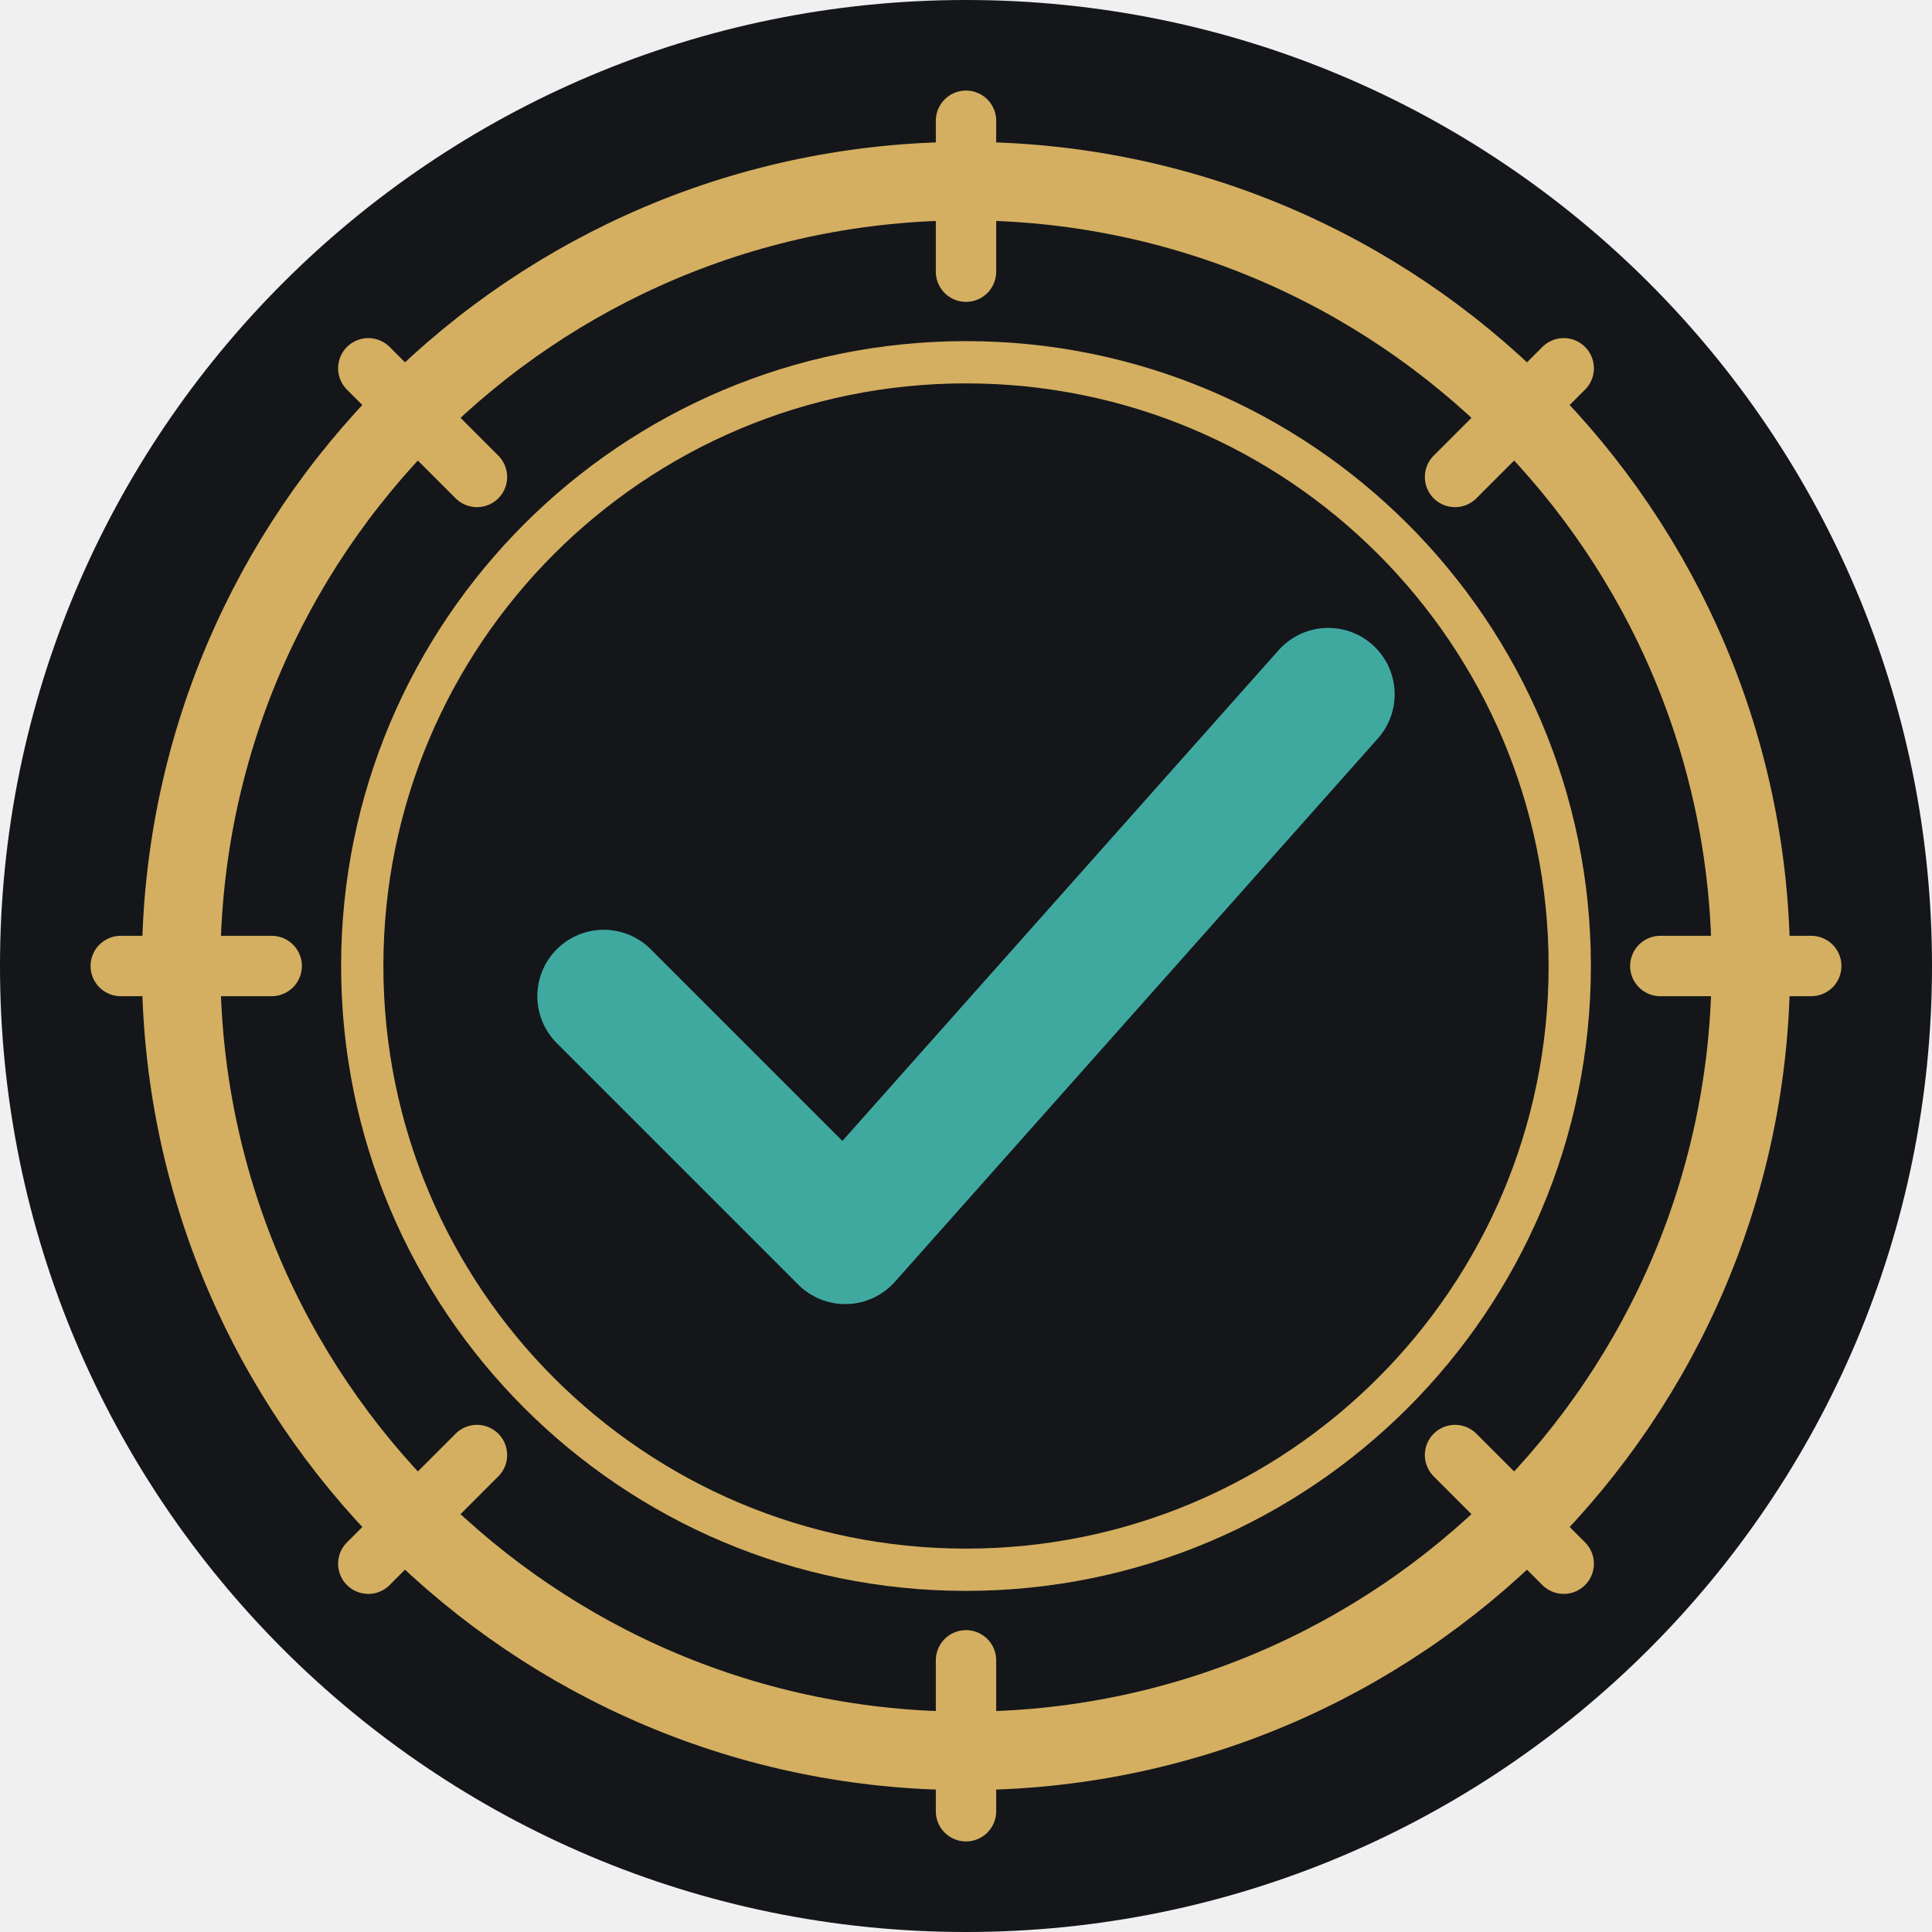
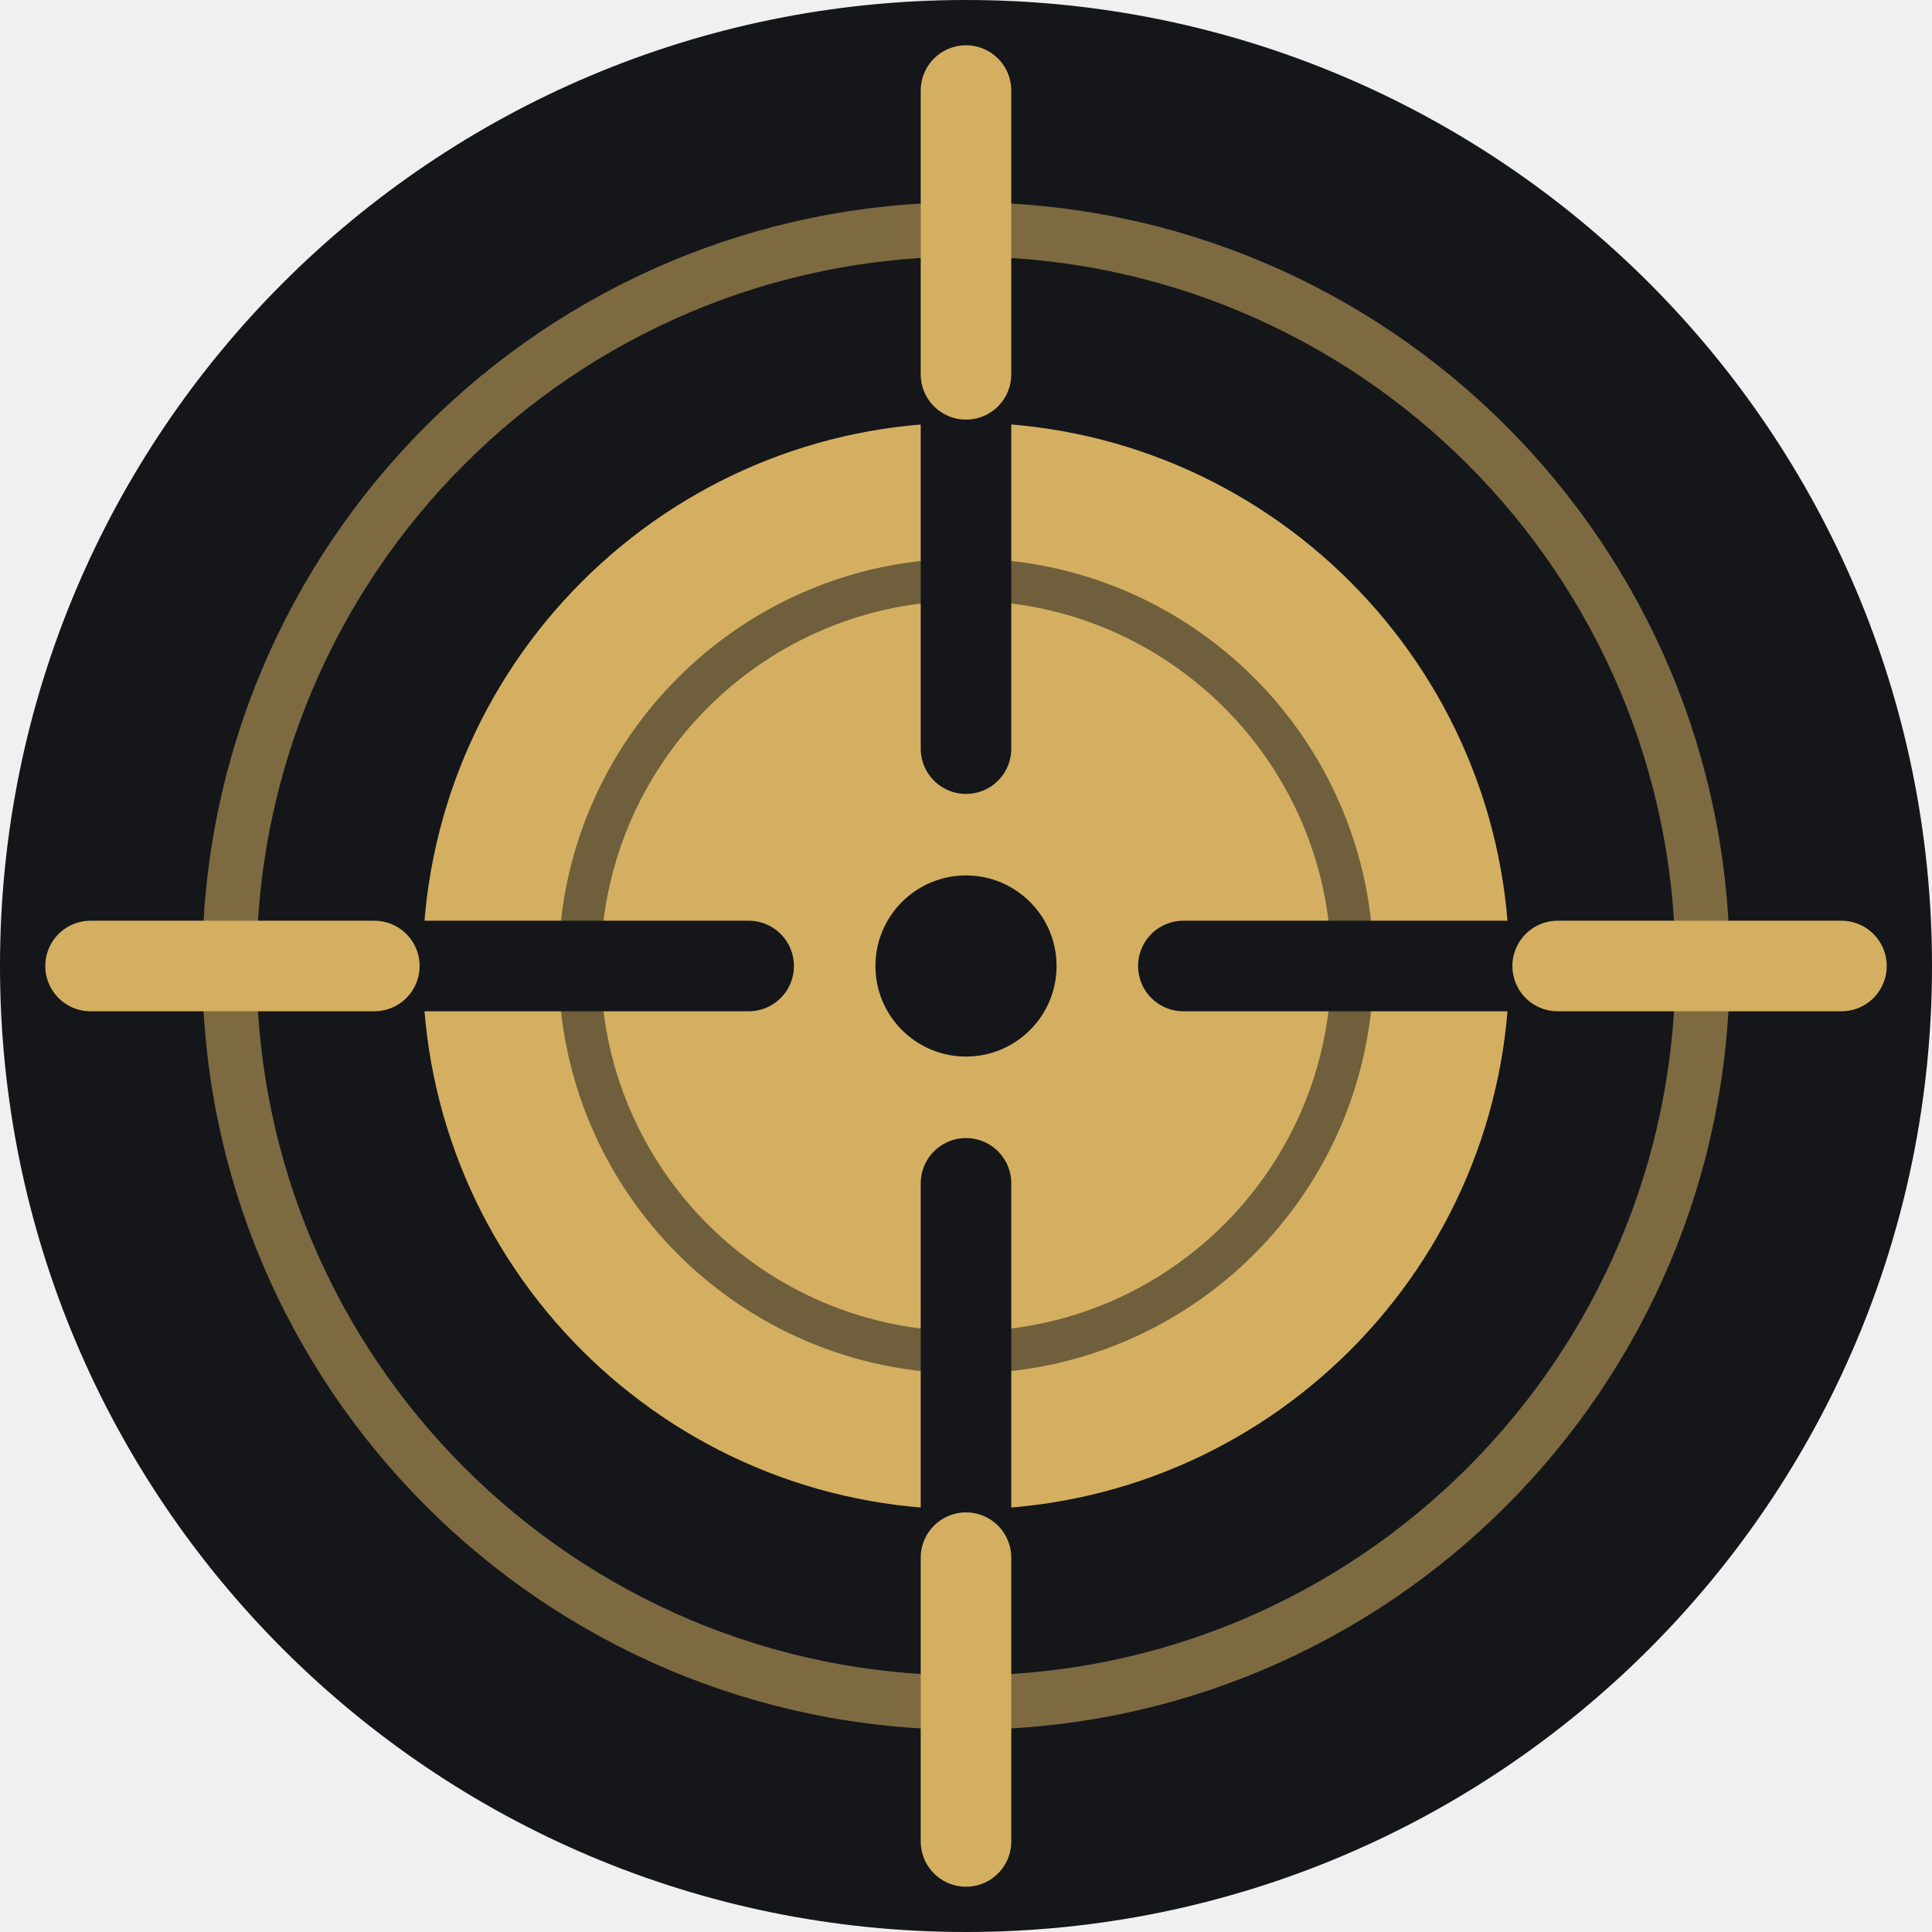
<svg xmlns="http://www.w3.org/2000/svg" viewBox="0 0 32 32">
+   <defs>
+     <mask id="cut" maskUnits="userSpaceOnUse" x="0" y="0" width="32" height="32">
+       <rect width="32" height="32" fill="#fff" />
+       <circle cx="16" cy="16" r="6.4" fill="none" stroke="#7a7a7a" stroke-width="0.7" />
+       <g stroke="#000" stroke-width="1.5" stroke-linecap="round">
+         <line x1="16" y1="6" x2="16" y2="12.4" />
+         <line x1="16" y1="19.6" x2="16" y2="26" />
+         <line x1="6" y1="16" x2="12.4" y2="16" />
+         <line x1="19.6" y1="16" x2="26" y2="16" />
+       </g>
+       <circle cx="16" cy="16" r="1.5" fill="#000" />
+     </mask>
+   </defs>
  <circle cx="16" cy="16" r="16" fill="#14161a" />
-   <circle cx="16" cy="16" r="13" fill="none" stroke="#d4af61" stroke-width="1.3" />
-   <circle cx="16" cy="16" r="10" fill="none" stroke="#d4af61" stroke-width="0.7" />
-   <g stroke="#d4af61" stroke-width="1" stroke-linecap="round">
-     <line x1="16" y1="2" x2="16" y2="4.5" />
-     <line x1="16" y1="27.5" x2="16" y2="30" />
-     <line x1="2" y1="16" x2="4.5" y2="16" />
-     <line x1="27.5" y1="16" x2="30" y2="16" />
-     <line x1="6.1" y1="6.1" x2="7.9" y2="7.9" />
-     <line x1="24.1" y1="24.1" x2="25.9" y2="25.9" />
-     <line x1="6.1" y1="25.9" x2="7.9" y2="24.1" />
-     <line x1="24.1" y1="7.9" x2="25.9" y2="6.1" />
+   <circle cx="16" cy="16" r="12.2" fill="none" stroke="#d4af61" stroke-width="0.9" opacity="0.55" />
+   <circle cx="16" cy="16" r="9" fill="#d4af61" mask="url(#cut)" />
+   <g stroke="#d4af61" stroke-width="1.5" stroke-linecap="round">
+     <line x1="16" y1="1.5" x2="16" y2="6.2" />
+     <line x1="16" y1="25.8" x2="16" y2="30.5" />
+     <line x1="1.5" y1="16" x2="6.2" y2="16" />
+     <line x1="25.8" y1="16" x2="30.5" y2="16" />
  </g>
-   <path d="M10 16.5l4 4 8-9" fill="none" stroke="#3fa9a0" stroke-width="2.2" stroke-linecap="round" stroke-linejoin="round" />
</svg>
